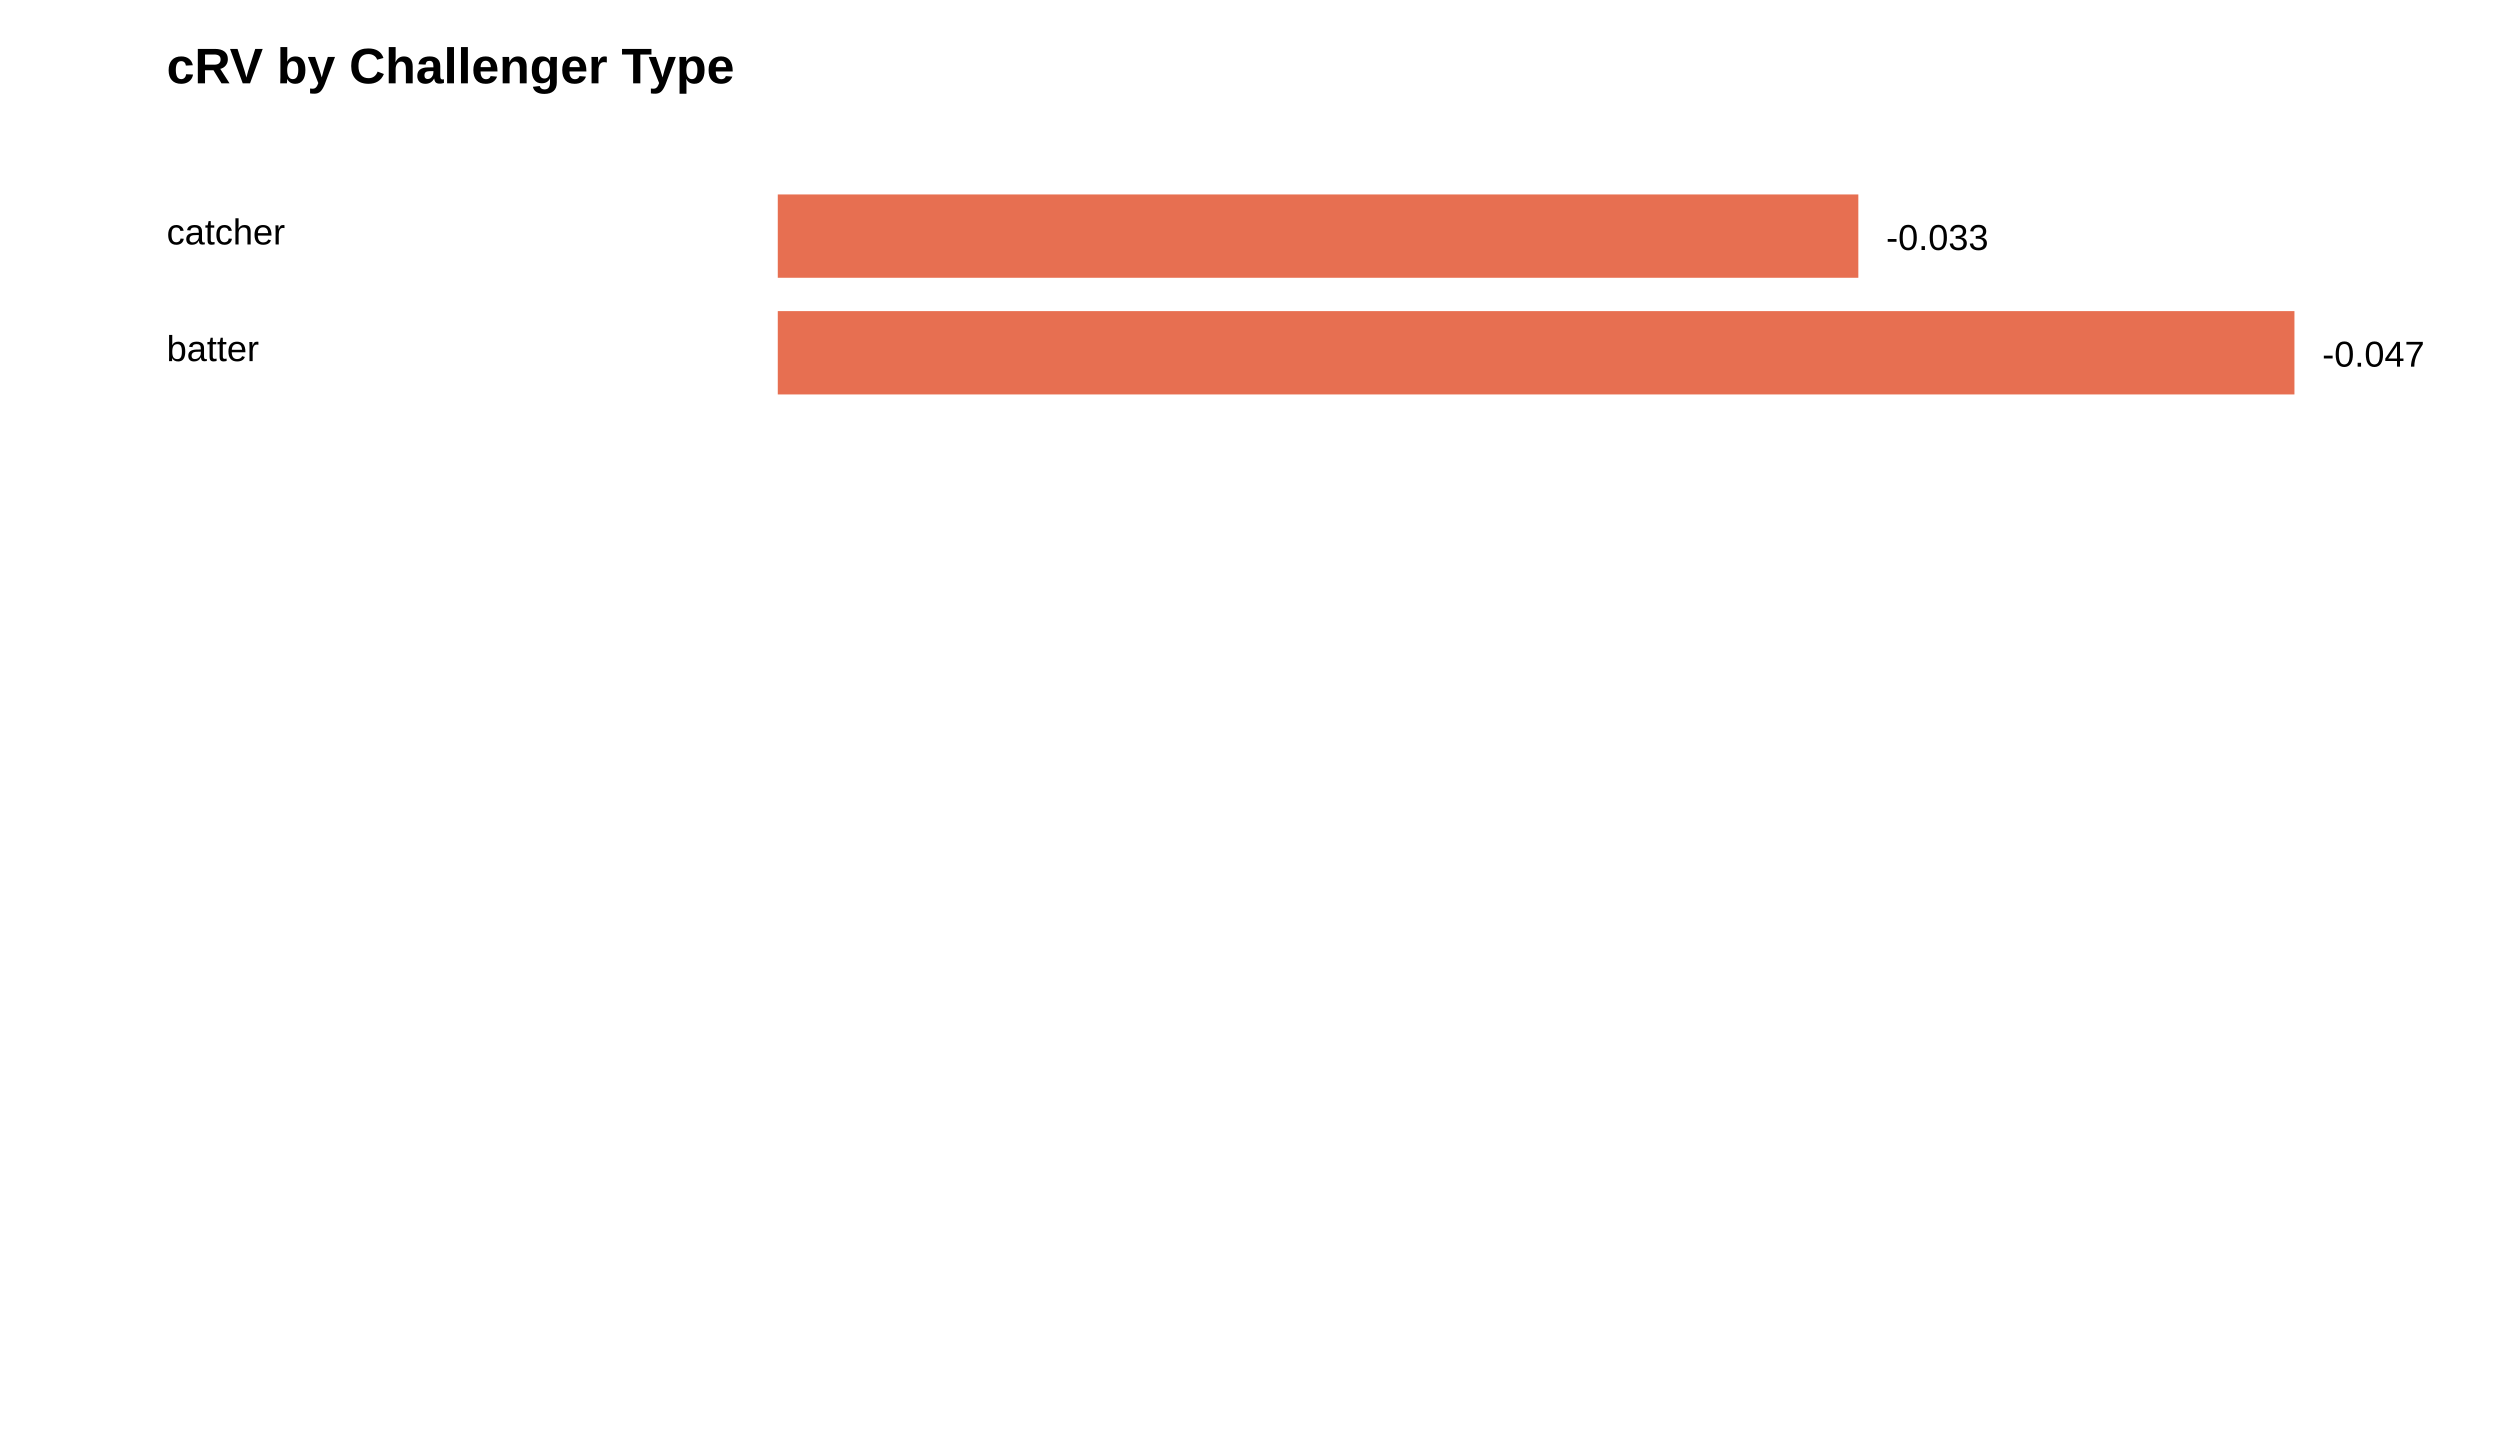
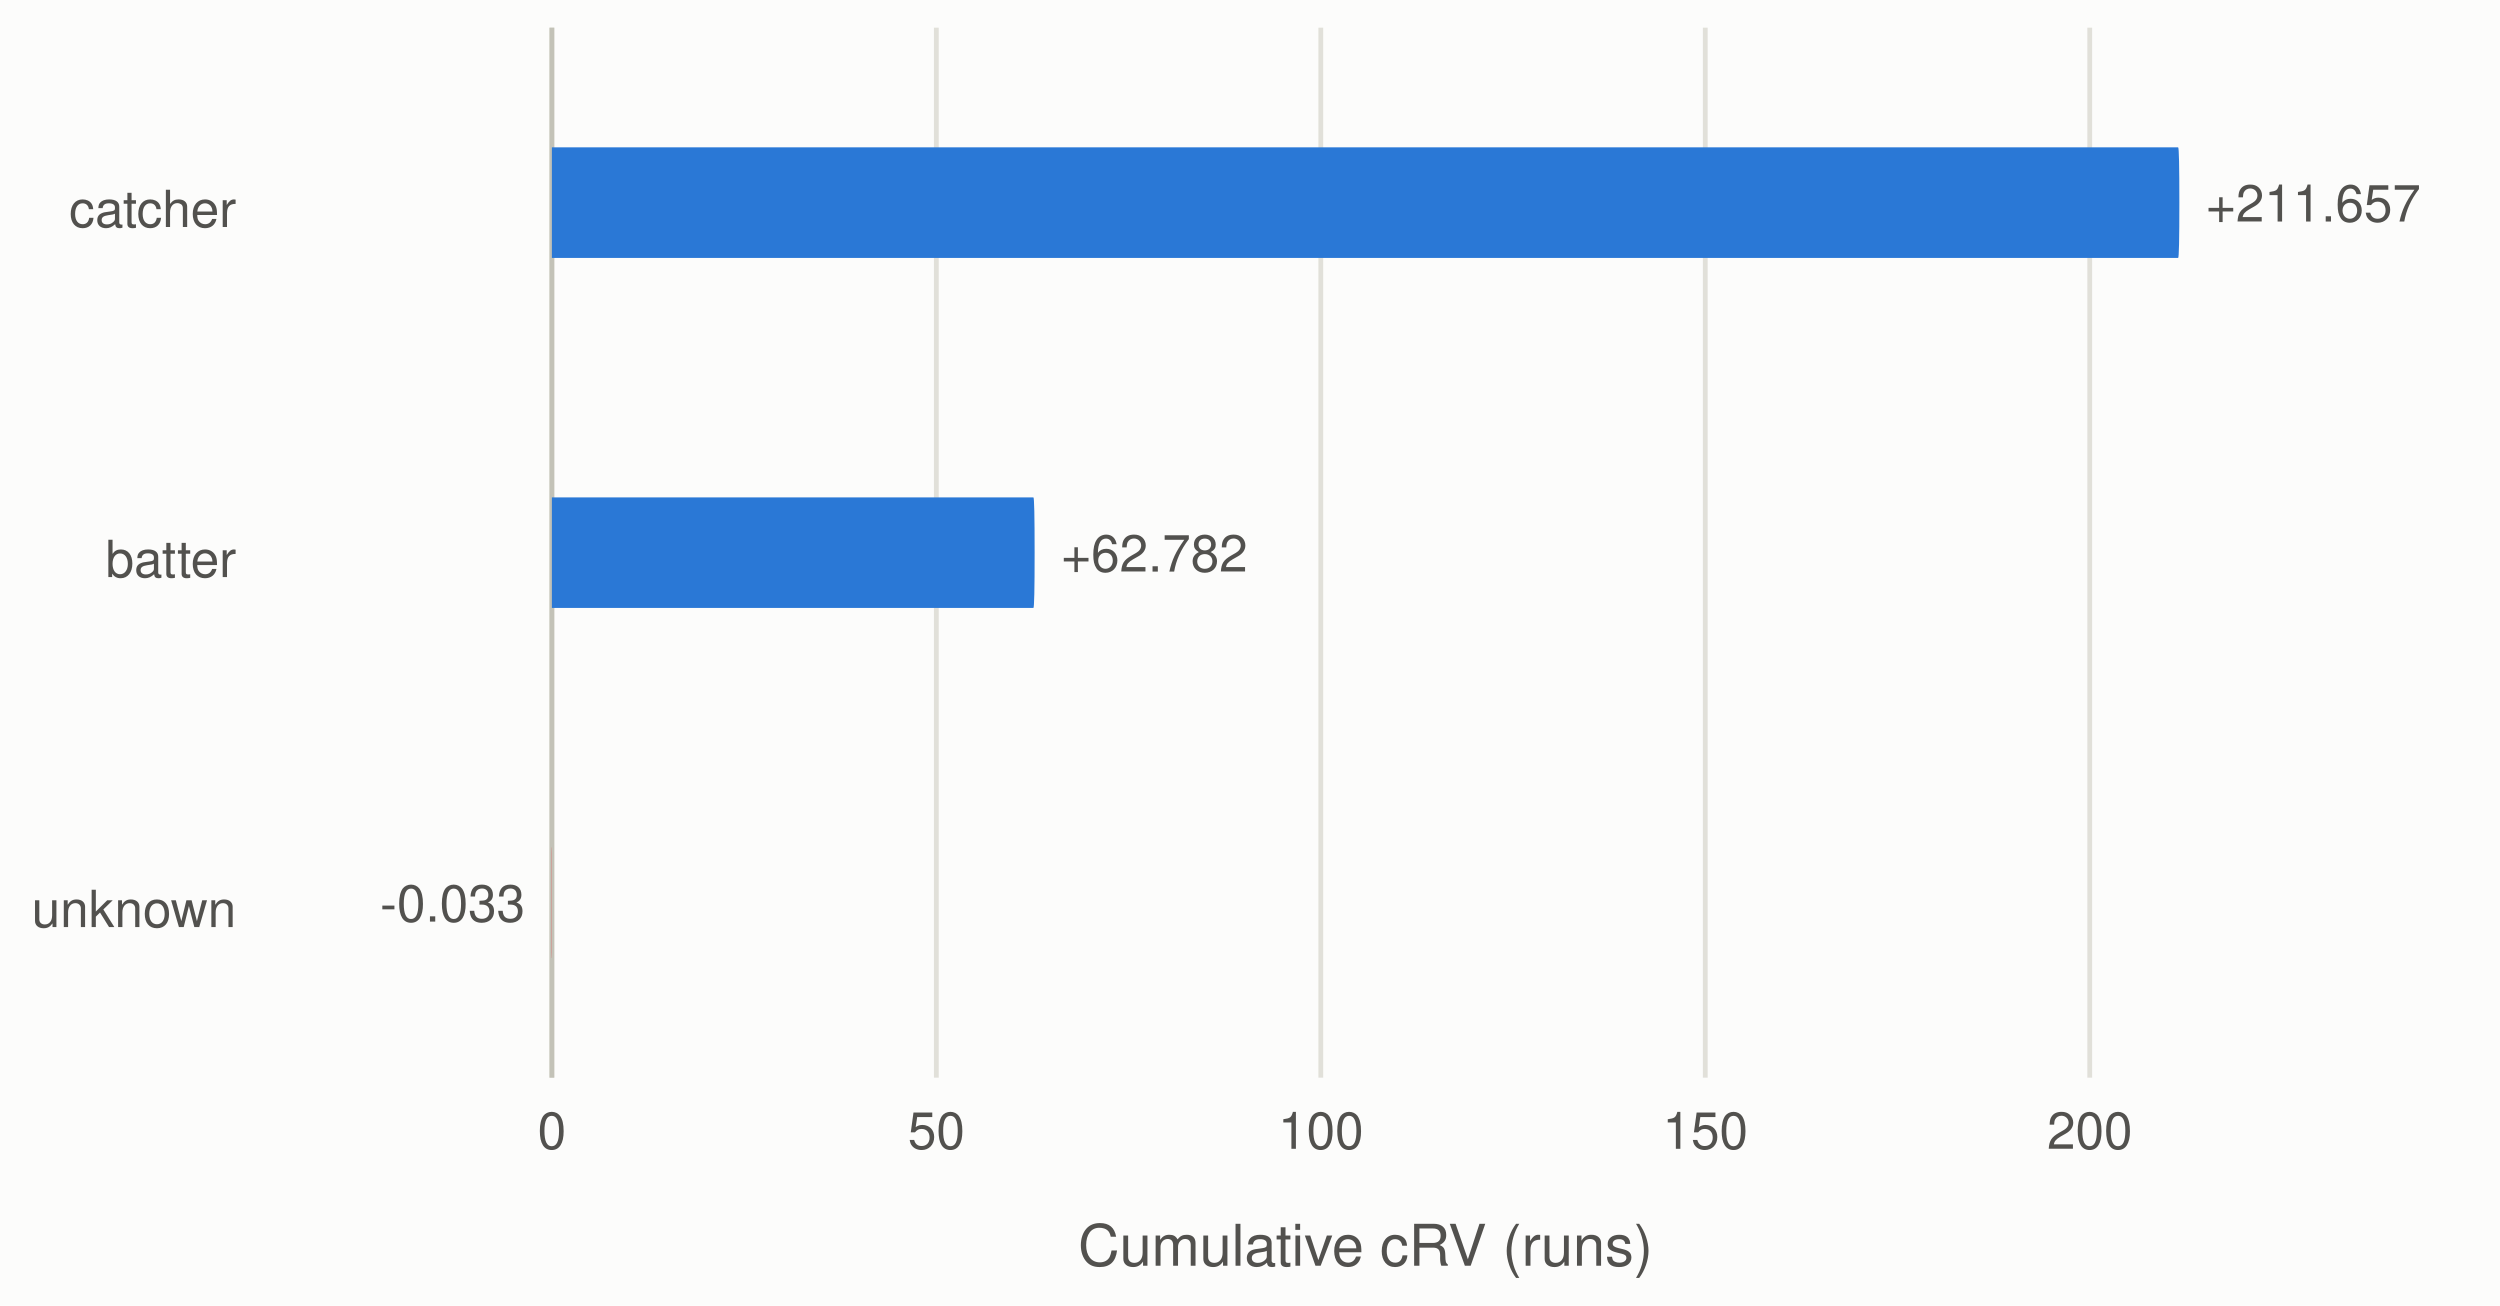
- <svg xmlns="http://www.w3.org/2000/svg" width="900" height="520">
-   <style>text{font-family:Arial,sans-serif;font-size:13px} .title{font-size:18px;font-weight:bold}</style>
-   <text class="title" x="60" y="30">cRV by Challenger Type</text>
-   <text x="60" y="88">catcher</text>
-   <rect x="280" y="70" width="389" height="30" fill="#e76f51" />
-   <text x="679" y="90">-0.033</text>
-   <text x="60" y="130">batter</text>
-   <rect x="280" y="112" width="546" height="30" fill="#e76f51" />
-   <text x="836" y="132">-0.047</text>
+ <svg xmlns="http://www.w3.org/2000/svg" width="390.699pt" height="204.047pt" viewBox="0 0 390.699 204.047" version="1.1">
+   <defs>
+     <style type="text/css">*{stroke-linejoin: round; stroke-linecap: butt}</style>
+   </defs>
+   <g id="figure_1">
+     <g id="patch_1">
+       <path d="M 0 204.047  L 390.699 204.047  L 390.699 0  L 0 0  z " style="fill: #fcfcfb" />
+     </g>
+     <g id="axes_1">
+       <g id="patch_2">
+         <path d="M 40.419 168.422  L 386.379 168.422  L 386.379 4.32  L 40.419 4.32  z " style="fill: #fcfcfb" />
+       </g>
+       <g id="matplotlib.axis_1">
+         <g id="xtick_1">
+           <g id="line2d_1">
+             <path d="M 86.248 168.422  L 86.248 4.32  " clip-path="url(#p189ead8339)" style="fill: none; stroke: #e1e0d9; stroke-width: 0.75; stroke-linecap: square" />
+           </g>
+           <g id="line2d_2" />
+           <g id="text_1">
+             <text style="font-size: 8px; font-family: 'Helvetica Neue', 'Helvetica', 'Arial', 'DejaVu Sans', sans-serif; text-anchor: middle; fill: #52514e" x="86.248" y="179.538" transform="rotate(-0 86.24763 179.5384)">0</text>
+           </g>
+         </g>
+         <g id="xtick_2">
+           <g id="line2d_3">
+             <path d="M 146.331 168.422  L 146.331 4.32  " clip-path="url(#p189ead8339)" style="fill: none; stroke: #e1e0d9; stroke-width: 0.75; stroke-linecap: square" />
+           </g>
+           <g id="line2d_4" />
+           <g id="text_2">
+             <text style="font-size: 8px; font-family: 'Helvetica Neue', 'Helvetica', 'Arial', 'DejaVu Sans', sans-serif; text-anchor: middle; fill: #52514e" x="146.331" y="179.538" transform="rotate(-0 146.3311 179.5384)">50</text>
+           </g>
+         </g>
+         <g id="xtick_3">
+           <g id="line2d_5">
+             <path d="M 206.415 168.422  L 206.415 4.32  " clip-path="url(#p189ead8339)" style="fill: none; stroke: #e1e0d9; stroke-width: 0.75; stroke-linecap: square" />
+           </g>
+           <g id="line2d_6" />
+           <g id="text_3">
+             <text style="font-size: 8px; font-family: 'Helvetica Neue', 'Helvetica', 'Arial', 'DejaVu Sans', sans-serif; text-anchor: middle; fill: #52514e" x="206.415" y="179.538" transform="rotate(-0 206.4146 179.5384)">100</text>
+           </g>
+         </g>
+         <g id="xtick_4">
+           <g id="line2d_7">
+             <path d="M 266.498 168.422  L 266.498 4.32  " clip-path="url(#p189ead8339)" style="fill: none; stroke: #e1e0d9; stroke-width: 0.75; stroke-linecap: square" />
+           </g>
+           <g id="line2d_8" />
+           <g id="text_4">
+             <text style="font-size: 8px; font-family: 'Helvetica Neue', 'Helvetica', 'Arial', 'DejaVu Sans', sans-serif; text-anchor: middle; fill: #52514e" x="266.498" y="179.538" transform="rotate(-0 266.4982 179.5384)">150</text>
+           </g>
+         </g>
+         <g id="xtick_5">
+           <g id="line2d_9">
+             <path d="M 326.582 168.422  L 326.582 4.32  " clip-path="url(#p189ead8339)" style="fill: none; stroke: #e1e0d9; stroke-width: 0.75; stroke-linecap: square" />
+           </g>
+           <g id="line2d_10" />
+           <g id="text_5">
+             <text style="font-size: 8px; font-family: 'Helvetica Neue', 'Helvetica', 'Arial', 'DejaVu Sans', sans-serif; text-anchor: middle; fill: #52514e" x="326.582" y="179.538" transform="rotate(-0 326.5817 179.5384)">200</text>
+           </g>
+         </g>
+         <g id="text_6">
+           <text style="font-size: 9px; font-family: 'Helvetica Neue', 'Helvetica', 'Arial', 'DejaVu Sans', sans-serif; text-anchor: middle; fill: #52514e" x="213.399" y="197.81" transform="rotate(-0 213.3988 197.8104)">Cumulative cRV (runs)</text>
+         </g>
+       </g>
+       <g id="matplotlib.axis_2">
+         <g id="ytick_1">
+           <g id="line2d_11" />
+           <g id="text_7">
+             <text style="font-size: 8px; font-family: 'Helvetica Neue', 'Helvetica', 'Arial', 'DejaVu Sans', sans-serif; text-anchor: end; fill: #52514e" x="36.919" y="35.478" transform="rotate(-0 36.91875 35.4784)">catcher</text>
+           </g>
+         </g>
+         <g id="ytick_2">
+           <g id="line2d_12" />
+           <g id="text_8">
+             <text style="font-size: 8px; font-family: 'Helvetica Neue', 'Helvetica', 'Arial', 'DejaVu Sans', sans-serif; text-anchor: end; fill: #52514e" x="36.919" y="90.179" transform="rotate(-0 36.91875 90.1792)">batter</text>
+           </g>
+         </g>
+         <g id="ytick_3">
+           <g id="line2d_13" />
+           <g id="text_9">
+             <text style="font-size: 8px; font-family: 'Helvetica Neue', 'Helvetica', 'Arial', 'DejaVu Sans', sans-serif; text-anchor: end; fill: #52514e" x="36.919" y="144.88" transform="rotate(-0 36.91875 144.88)">unknown</text>
+           </g>
+         </g>
+       </g>
+       <g id="line2d_14">
+         <path d="M 86.248 168.422  L 86.248 4.32  " clip-path="url(#p189ead8339)" style="fill: none; stroke: #c3c2b7; stroke-width: 0.75; stroke-linecap: square" />
+       </g>
+       <g id="patch_3">
+         <path d="M 86.248 23.03  L 340.4 23.03  Q 340.59 23.03 340.59 31.67  L 340.59 31.67  Q 340.59 40.31 340.4 40.31  L 86.248 40.31  z " clip-path="url(#p189ead8339)" style="fill: #2a78d6" />
+       </g>
+       <g id="patch_4">
+         <path d="M 86.248 77.731  L 161.501 77.731  Q 161.691 77.731 161.691 86.371  L 161.691 86.371  Q 161.691 95.011 161.501 95.011  L 86.248 95.011  z " clip-path="url(#p189ead8339)" style="fill: #2a78d6" />
+       </g>
+       <g id="patch_5">
+         <path d="M 86.248 132.432  L 86.228 132.432  Q 86.208 132.432 86.208 133.344  L 86.208 148.8  Q 86.208 149.712 86.228 149.712  L 86.248 149.712  z " clip-path="url(#p189ead8339)" style="fill: #e34948" />
+       </g>
+       <g id="text_10">
+         <text style="font-size: 8px; font-family: 'Helvetica Neue', 'Helvetica', 'Arial', 'DejaVu Sans', sans-serif; text-anchor: start; fill: #52514e" x="344.741" y="34.626" transform="rotate(-0 344.7414 34.6264)">+211.657</text>
+       </g>
+       <g id="text_11">
+         <text style="font-size: 8px; font-family: 'Helvetica Neue', 'Helvetica', 'Arial', 'DejaVu Sans', sans-serif; text-anchor: start; fill: #52514e" x="165.842" y="89.327" transform="rotate(-0 165.8424 89.3272)">+62.782</text>
+       </g>
+       <g id="text_12">
+         <text style="font-size: 8px; font-family: 'Helvetica Neue', 'Helvetica', 'Arial', 'DejaVu Sans', sans-serif; text-anchor: end; fill: #52514e" x="82.056" y="144.028" transform="rotate(-0 82.05605 144.028)">-0.033</text>
+       </g>
+     </g>
+   </g>
+   <defs>
+     <clipPath id="p189ead8339">
+       <rect x="40.419" y="4.32" width="345.96" height="164.102" />
+     </clipPath>
+   </defs>
</svg>
